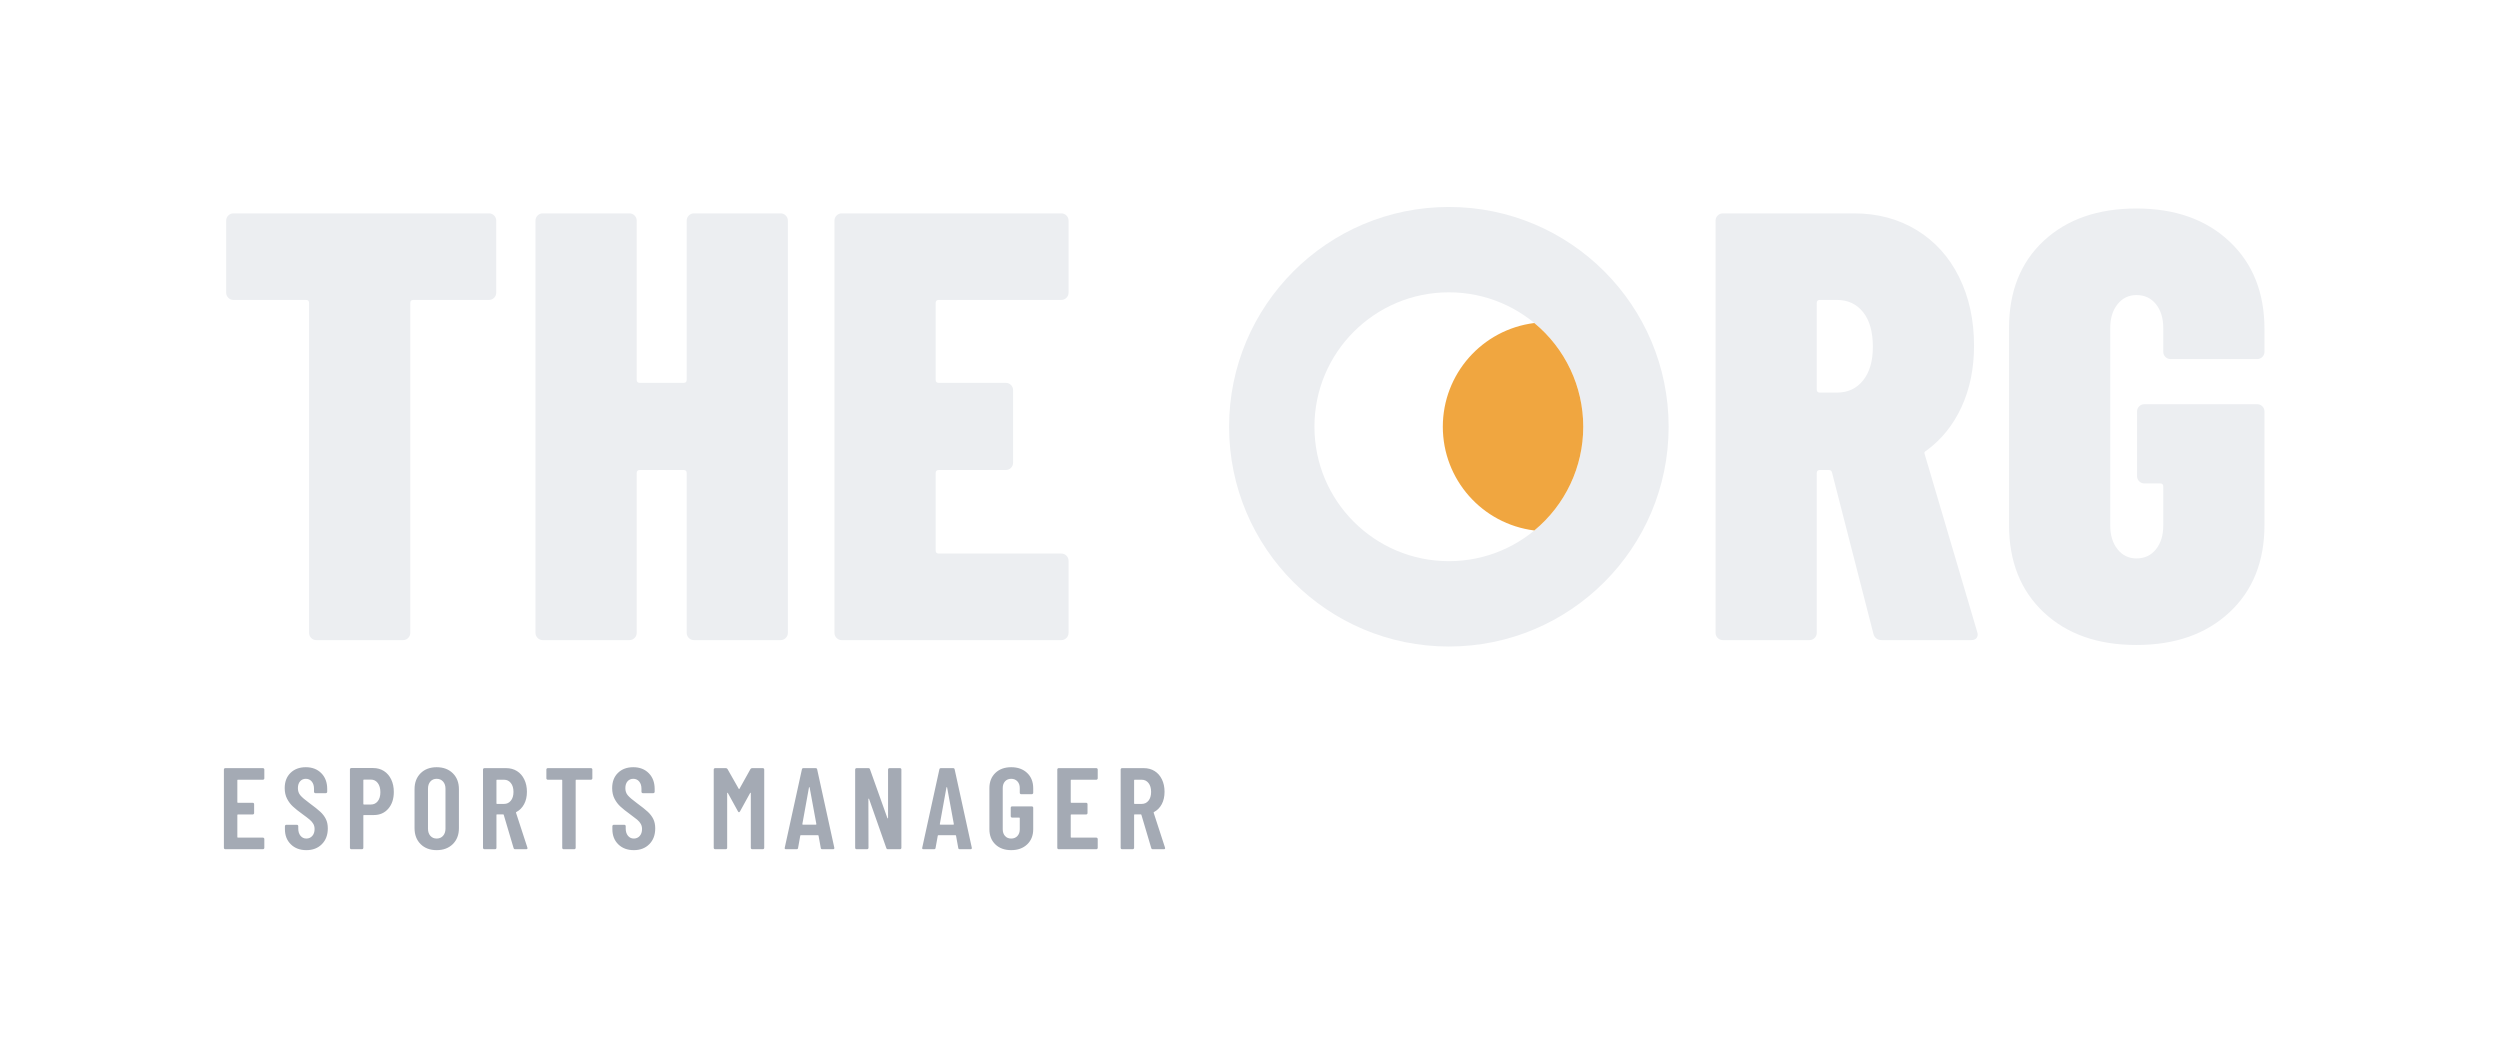
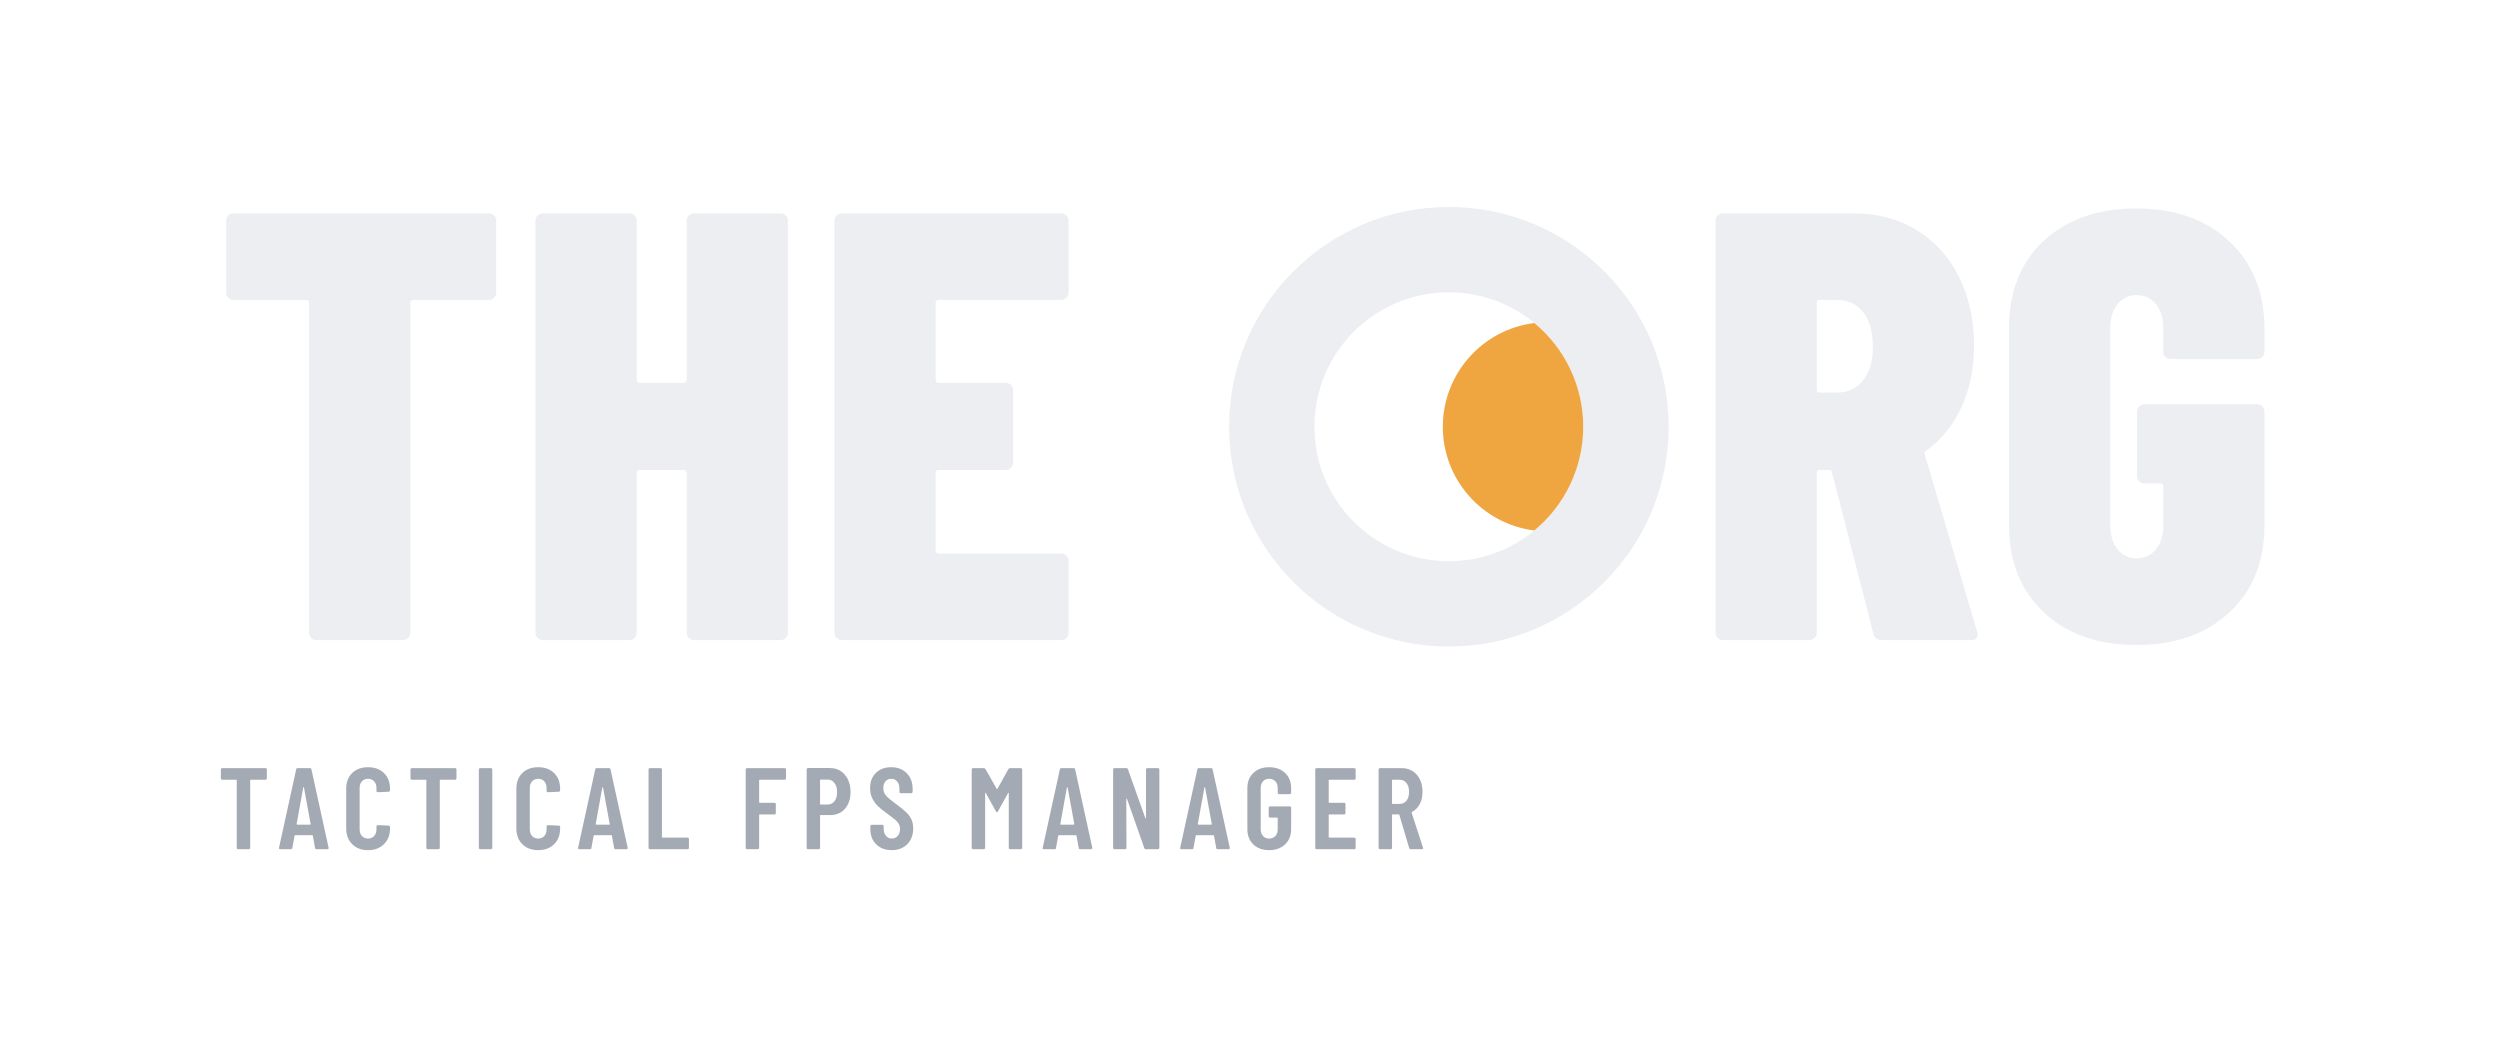
<svg xmlns="http://www.w3.org/2000/svg" viewBox="0 0 703 299" width="703" height="299">
  <defs />
  <clipPath id="q">
    <rect width="703" height="299" />
  </clipPath>
  <g clip-path="url(#q)">
    <path d="M139.54 62.06V82.29Q139.54 83.14 138.94 83.74Q138.34 84.34 137.49 84.34H116.23Q115.37 84.34 115.37 85.2V177.94Q115.37 178.8 114.77 179.4Q114.17 180 113.31 180H88.97Q88.11 180 87.51 179.4Q86.91 178.8 86.91 177.94V85.2Q86.91 84.34 86.06 84.34H65.66Q64.8 84.34 64.2 83.74Q63.6 83.14 63.6 82.29V62.06Q63.6 61.2 64.2 60.6Q64.8 60 65.66 60H137.49Q138.34 60 138.94 60.6Q139.54 61.2 139.54 62.06ZM195.15 60H219.5Q220.35 60 220.95 60.6Q221.55 61.2 221.55 62.06V177.94Q221.55 178.8 220.95 179.4Q220.35 180 219.5 180H195.15Q194.3 180 193.7 179.4Q193.1 178.8 193.1 177.94V133.03Q193.1 132.17 192.24 132.17H179.9Q179.04 132.17 179.04 133.03V177.94Q179.04 178.8 178.44 179.4Q177.84 180 176.98 180H152.64Q151.78 180 151.18 179.4Q150.58 178.8 150.58 177.94V62.06Q150.58 61.2 151.18 60.6Q151.78 60 152.64 60H176.98Q177.84 60 178.44 60.6Q179.04 61.2 179.04 62.06V106.8Q179.04 107.66 179.9 107.66H192.24Q193.1 107.66 193.1 106.8V62.06Q193.1 61.2 193.7 60.6Q194.3 60 195.15 60ZM298.42 84.34H263.97Q263.11 84.34 263.11 85.2V106.8Q263.11 107.66 263.97 107.66H282.82Q283.68 107.66 284.28 108.26Q284.88 108.86 284.88 109.71V130.11Q284.88 130.97 284.28 131.57Q283.68 132.17 282.82 132.17H263.97Q263.11 132.17 263.11 133.03V154.8Q263.11 155.66 263.97 155.66H298.42Q299.28 155.66 299.88 156.26Q300.48 156.86 300.48 157.71V177.94Q300.48 178.8 299.88 179.4Q299.28 180 298.42 180H236.71Q235.85 180 235.25 179.4Q234.65 178.8 234.65 177.94V62.06Q234.65 61.2 235.25 60.6Q235.85 60 236.71 60H298.42Q299.28 60 299.88 60.6Q300.48 61.2 300.48 62.06V82.29Q300.48 83.14 299.88 83.74Q299.28 84.34 298.42 84.34Z" fill="#eceef1" />
    <path d="M345.62 120.00A61.80 61.80 0 1 0 469.22 120.00A61.80 61.80 0 1 0 345.62 120.00ZM369.62 120.00A37.80 37.80 0 1 0 445.22 120.00A37.80 37.80 0 1 0 369.62 120.00Z" fill="#eceef1" fill-rule="evenodd" />
    <path d="M431.45 90.83A37.80 37.80 0 0 1 431.45 149.17A29.40 29.40 0 0 1 431.45 90.83Z" fill="#f0a640" />
    <path d="M526.82 178.29 515.16 132.86Q514.99 132.17 514.3 132.17H511.73Q510.87 132.17 510.87 133.03V177.94Q510.87 178.8 510.27 179.4Q509.67 180 508.82 180H484.47Q483.62 180 483.02 179.4Q482.42 178.8 482.42 177.94V62.06Q482.42 61.2 483.02 60.6Q483.62 60 484.47 60H521.33Q531.27 60 538.99 64.71Q546.7 69.43 550.9 77.91Q555.1 86.4 555.1 97.2Q555.1 106.8 551.59 114.43Q548.07 122.06 541.73 126.69Q541.39 126.86 541.22 127.11Q541.05 127.37 541.22 127.71L555.96 177.6L556.13 178.29Q556.13 180 554.25 180H529.22Q527.33 180 526.82 178.29ZM510.87 85.2V109.54Q510.87 110.4 511.73 110.4H516.53Q521.16 110.4 523.9 106.97Q526.65 103.54 526.65 97.54Q526.65 91.2 523.9 87.77Q521.16 84.34 516.53 84.34H511.73Q510.87 84.34 510.87 85.2ZM564.94 147.6V92.23Q564.94 76.8 574.71 67.71Q584.49 58.63 600.77 58.63Q617.06 58.63 626.91 67.89Q636.77 77.14 636.77 92.57V98.91Q636.77 99.77 636.17 100.37Q635.57 100.97 634.71 100.97H610.37Q609.51 100.97 608.91 100.37Q608.31 99.77 608.31 98.91V92.23Q608.31 88.11 606.26 85.54Q604.2 82.97 600.77 82.97Q597.51 82.97 595.46 85.54Q593.4 88.11 593.4 92.23V147.77Q593.4 151.89 595.46 154.46Q597.51 157.03 600.77 157.03Q604.2 157.03 606.26 154.46Q608.31 151.89 608.31 147.77V136.8Q608.31 135.94 607.46 135.94H603Q602.14 135.94 601.54 135.34Q600.94 134.74 600.94 133.89V115.71Q600.94 114.86 601.54 114.26Q602.14 113.66 603 113.66H634.71Q635.57 113.66 636.17 114.26Q636.77 114.86 636.77 115.71V147.6Q636.77 163.03 626.91 172.2Q617.06 181.37 600.77 181.37Q584.49 181.37 574.71 172.2Q564.94 163.03 564.94 147.6Z" fill="#eceef1" />
-     <path d="M73.94 219.26H66.9Q66.74 219.26 66.74 219.42V225.58Q66.74 225.74 66.9 225.74H71.07Q71.23 225.74 71.35 225.85Q71.46 225.97 71.46 226.13V228.64Q71.46 228.8 71.35 228.91Q71.23 229.03 71.07 229.03H66.9Q66.74 229.03 66.74 229.19V235.38Q66.74 235.54 66.9 235.54H73.94Q74.1 235.54 74.21 235.66Q74.33 235.77 74.33 235.93V238.41Q74.33 238.57 74.21 238.69Q74.1 238.8 73.94 238.8H63.35Q63.19 238.8 63.07 238.69Q62.96 238.57 62.96 238.41V216.39Q62.96 216.23 63.07 216.11Q63.19 216 63.35 216H73.94Q74.1 216 74.21 216.11Q74.33 216.23 74.33 216.39V218.87Q74.33 219.03 74.21 219.14Q74.1 219.26 73.94 219.26ZM80.12 233.17V232.32Q80.12 232.16 80.24 232.04Q80.35 231.93 80.51 231.93H83.48Q83.64 231.93 83.76 232.04Q83.87 232.16 83.87 232.32V232.97Q83.87 234.24 84.5 235.02Q85.14 235.8 86.15 235.8Q87.16 235.8 87.81 235.07Q88.46 234.34 88.46 233.13Q88.46 232.29 88.1 231.67Q87.75 231.05 87.09 230.49Q86.44 229.94 85.01 228.9Q83.38 227.73 82.39 226.81Q81.39 225.9 80.73 224.62Q80.06 223.33 80.06 221.63Q80.06 218.93 81.69 217.34Q83.32 215.74 85.99 215.74Q88.69 215.74 90.35 217.42Q92.01 219.09 92.01 221.86V222.64Q92.01 222.81 91.9 222.92Q91.78 223.04 91.62 223.04H88.69Q88.53 223.04 88.41 222.92Q88.3 222.81 88.3 222.64V221.8Q88.3 220.53 87.66 219.76Q87.03 219 85.99 219Q85.01 219 84.39 219.7Q83.77 220.4 83.77 221.63Q83.77 222.81 84.44 223.62Q85.11 224.44 87.06 225.87Q89.05 227.33 90.06 228.26Q91.07 229.19 91.62 230.3Q92.18 231.41 92.18 232.94Q92.18 235.71 90.51 237.38Q88.85 239.06 86.15 239.06Q83.45 239.06 81.79 237.43Q80.12 235.8 80.12 233.17ZM110.74 222.68Q110.74 225.61 109.19 227.4Q107.65 229.19 105.11 229.19H102.34Q102.17 229.19 102.17 229.35V238.41Q102.17 238.57 102.06 238.69Q101.95 238.8 101.78 238.8H98.79Q98.62 238.8 98.51 238.69Q98.4 238.57 98.4 238.41V216.36Q98.4 216.2 98.51 216.08Q98.62 215.97 98.79 215.97H104.91Q106.64 215.97 107.96 216.81Q109.28 217.66 110.01 219.19Q110.74 220.72 110.74 222.68ZM106.96 222.77Q106.96 221.15 106.23 220.19Q105.5 219.22 104.29 219.22H102.34Q102.17 219.22 102.17 219.39V226.06Q102.17 226.23 102.34 226.23H104.29Q105.5 226.23 106.23 225.3Q106.96 224.37 106.96 222.77ZM116.57 232.87V221.93Q116.57 219.13 118.28 217.43Q119.99 215.74 122.79 215.74Q125.59 215.74 127.32 217.43Q129.05 219.13 129.05 221.93V232.87Q129.05 235.67 127.32 237.37Q125.59 239.06 122.79 239.06Q119.99 239.06 118.28 237.37Q116.57 235.67 116.57 232.87ZM125.27 233.03V221.77Q125.27 220.53 124.58 219.76Q123.9 219 122.79 219Q121.69 219 121.02 219.76Q120.35 220.53 120.35 221.77V233.03Q120.35 234.27 121.02 235.04Q121.69 235.8 122.79 235.8Q123.9 235.8 124.58 235.04Q125.27 234.27 125.27 233.03ZM144.42 238.47 141.65 229.13Q141.59 229 141.49 229H139.76Q139.6 229 139.6 229.16V238.41Q139.6 238.57 139.49 238.69Q139.37 238.8 139.21 238.8H136.21Q136.05 238.8 135.94 238.69Q135.82 238.57 135.82 238.41V216.39Q135.82 216.23 135.94 216.11Q136.05 216 136.21 216H142.34Q144.06 216 145.38 216.83Q146.7 217.66 147.43 219.18Q148.17 220.69 148.17 222.64Q148.17 224.66 147.38 226.13Q146.6 227.6 145.2 228.34Q145.07 228.38 145.1 228.54L148.3 238.34Q148.33 238.41 148.33 238.51Q148.33 238.8 147.97 238.8H144.84Q144.52 238.8 144.42 238.47ZM139.6 219.42V225.9Q139.6 226.06 139.76 226.06H141.75Q142.92 226.06 143.65 225.15Q144.39 224.24 144.39 222.68Q144.39 221.11 143.65 220.19Q142.92 219.26 141.75 219.26H139.76Q139.6 219.26 139.6 219.42ZM166.57 216.39V218.87Q166.57 219.03 166.45 219.14Q166.34 219.26 166.18 219.26H162.04Q161.88 219.26 161.88 219.42V238.41Q161.88 238.57 161.76 238.69Q161.65 238.8 161.49 238.8H158.49Q158.33 238.8 158.21 238.69Q158.1 238.57 158.1 238.41V219.42Q158.1 219.26 157.94 219.26H154.03Q153.87 219.26 153.75 219.14Q153.64 219.03 153.64 218.87V216.39Q153.64 216.23 153.75 216.11Q153.87 216 154.03 216H166.18Q166.34 216 166.45 216.11Q166.57 216.23 166.57 216.39ZM172.2 233.17V232.32Q172.2 232.16 172.32 232.04Q172.43 231.93 172.59 231.93H175.56Q175.72 231.93 175.84 232.04Q175.95 232.16 175.95 232.32V232.97Q175.95 234.24 176.58 235.02Q177.22 235.8 178.23 235.8Q179.24 235.8 179.89 235.07Q180.54 234.34 180.54 233.13Q180.54 232.29 180.18 231.67Q179.83 231.05 179.17 230.49Q178.52 229.94 177.09 228.9Q175.46 227.73 174.47 226.81Q173.47 225.9 172.81 224.62Q172.14 223.33 172.14 221.63Q172.14 218.93 173.77 217.34Q175.4 215.74 178.07 215.74Q180.77 215.74 182.43 217.42Q184.09 219.09 184.09 221.86V222.64Q184.09 222.81 183.98 222.92Q183.86 223.04 183.7 223.04H180.77Q180.61 223.04 180.49 222.92Q180.38 222.81 180.38 222.64V221.8Q180.38 220.53 179.74 219.76Q179.11 219 178.07 219Q177.09 219 176.47 219.7Q175.85 220.4 175.85 221.63Q175.85 222.81 176.52 223.62Q177.19 224.44 179.14 225.87Q181.13 227.33 182.14 228.26Q183.15 229.19 183.7 230.3Q184.25 231.41 184.25 232.94Q184.25 235.71 182.59 237.38Q180.93 239.06 178.23 239.06Q175.53 239.06 173.86 237.43Q172.2 235.8 172.2 233.17ZM211.52 216H214.51Q214.68 216 214.79 216.11Q214.9 216.23 214.9 216.39V238.41Q214.9 238.57 214.79 238.69Q214.68 238.8 214.51 238.8H211.52Q211.35 238.8 211.24 238.69Q211.13 238.57 211.13 238.41V223.04Q211.13 222.91 211.06 222.91Q211 222.91 210.93 223L208.1 228.15Q207.93 228.41 207.8 228.41Q207.67 228.41 207.51 228.15L204.68 223Q204.61 222.91 204.55 222.91Q204.48 222.91 204.48 223.04V238.41Q204.48 238.57 204.37 238.69Q204.25 238.8 204.09 238.8H201.09Q200.93 238.8 200.82 238.69Q200.7 238.57 200.7 238.41V216.39Q200.7 216.23 200.82 216.11Q200.93 216 201.09 216H204.09Q204.42 216 204.58 216.26L207.74 221.83Q207.84 221.96 207.93 221.83L211.03 216.26Q211.19 216 211.52 216ZM230.8 238.44 230.18 235.02Q230.18 234.86 229.99 234.86H225.23Q225.03 234.86 225.03 235.02L224.42 238.44Q224.38 238.8 223.99 238.8H221.03Q220.57 238.8 220.67 238.38L225.49 216.36Q225.56 216 225.91 216H229.37Q229.72 216 229.79 216.36L234.61 238.38V238.51Q234.61 238.8 234.25 238.8H231.22Q230.83 238.8 230.8 238.44ZM225.78 231.89H229.4Q229.59 231.89 229.56 231.73L227.67 221.44Q227.64 221.34 227.57 221.34Q227.51 221.34 227.48 221.44L225.62 231.73Q225.59 231.89 225.78 231.89ZM250.11 216H253.08Q253.24 216 253.36 216.11Q253.47 216.23 253.47 216.39V238.41Q253.47 238.57 253.36 238.69Q253.24 238.8 253.08 238.8H249.66Q249.33 238.8 249.23 238.47L244.38 224.66Q244.35 224.57 244.27 224.58Q244.19 224.6 244.19 224.7L244.22 238.41Q244.22 238.57 244.1 238.69Q243.99 238.8 243.83 238.8H240.86Q240.7 238.8 240.59 238.69Q240.47 238.57 240.47 238.41V216.39Q240.47 216.23 240.59 216.11Q240.7 216 240.86 216H244.22Q244.54 216 244.64 216.33L249.53 230.04Q249.56 230.14 249.64 230.12Q249.72 230.1 249.72 230.01V216.39Q249.72 216.23 249.84 216.11Q249.95 216 250.11 216ZM269.46 238.44 268.84 235.02Q268.84 234.86 268.65 234.86H263.89Q263.7 234.86 263.7 235.02L263.08 238.44Q263.05 238.8 262.65 238.8H259.69Q259.23 238.8 259.33 238.38L264.15 216.36Q264.22 216 264.58 216H268.03Q268.39 216 268.45 216.36L273.27 238.38V238.51Q273.27 238.8 272.91 238.8H269.89Q269.49 238.8 269.46 238.44ZM264.45 231.89H268.06Q268.26 231.89 268.22 231.73L266.33 221.44Q266.3 221.34 266.24 221.34Q266.17 221.34 266.14 221.44L264.28 231.73Q264.25 231.89 264.45 231.89ZM278.22 233.17V221.63Q278.22 218.96 279.9 217.35Q281.58 215.74 284.35 215.74Q287.12 215.74 288.83 217.35Q290.54 218.96 290.54 221.67V222.94Q290.54 223.1 290.42 223.21Q290.31 223.33 290.14 223.33H287.15Q286.99 223.33 286.87 223.21Q286.76 223.1 286.76 222.94V221.6Q286.76 220.43 286.09 219.71Q285.42 219 284.35 219Q283.27 219 282.62 219.71Q281.97 220.43 281.97 221.6V233.2Q281.97 234.37 282.62 235.09Q283.27 235.8 284.35 235.8Q285.42 235.8 286.09 235.09Q286.76 234.37 286.76 233.2V230.07Q286.76 229.91 286.59 229.91H284.61Q284.44 229.91 284.33 229.79Q284.22 229.68 284.22 229.52V227.14Q284.22 226.98 284.33 226.86Q284.44 226.75 284.61 226.75H290.14Q290.31 226.75 290.42 226.86Q290.54 226.98 290.54 227.14V233.17Q290.54 235.84 288.83 237.45Q287.12 239.06 284.35 239.06Q281.58 239.06 279.9 237.45Q278.22 235.84 278.22 233.17ZM308.29 219.26H301.25Q301.09 219.26 301.09 219.42V225.58Q301.09 225.74 301.25 225.74H305.42Q305.58 225.74 305.7 225.85Q305.81 225.97 305.81 226.13V228.64Q305.81 228.8 305.7 228.91Q305.58 229.03 305.42 229.03H301.25Q301.09 229.03 301.09 229.19V235.38Q301.09 235.54 301.25 235.54H308.29Q308.45 235.54 308.56 235.66Q308.68 235.77 308.68 235.93V238.41Q308.68 238.57 308.56 238.69Q308.45 238.8 308.29 238.8H297.7Q297.54 238.8 297.42 238.69Q297.31 238.57 297.31 238.41V216.39Q297.31 216.23 297.42 216.11Q297.54 216 297.7 216H308.29Q308.45 216 308.56 216.11Q308.68 216.23 308.68 216.39V218.87Q308.68 219.03 308.56 219.14Q308.45 219.26 308.29 219.26ZM323.73 238.47 320.96 229.13Q320.89 229 320.79 229H319.07Q318.91 229 318.91 229.16V238.41Q318.91 238.57 318.79 238.69Q318.68 238.8 318.51 238.8H315.52Q315.35 238.8 315.24 238.69Q315.13 238.57 315.13 238.41V216.39Q315.13 216.23 315.24 216.11Q315.35 216 315.52 216H321.64Q323.37 216 324.69 216.83Q326.01 217.66 326.74 219.18Q327.47 220.69 327.47 222.64Q327.47 224.66 326.69 226.13Q325.91 227.6 324.51 228.34Q324.38 228.38 324.41 228.54L327.6 238.34Q327.63 238.41 327.63 238.51Q327.63 238.8 327.28 238.8H324.15Q323.82 238.8 323.73 238.47ZM318.91 219.42V225.9Q318.91 226.06 319.07 226.06H321.05Q322.23 226.06 322.96 225.15Q323.69 224.24 323.69 222.68Q323.69 221.11 322.96 220.19Q322.23 219.26 321.05 219.26H319.07Q318.91 219.26 318.91 219.42Z" fill="#a4aab4" />
+     <path d="M75.04 216.39V218.87Q75.04 219.03 74.93 219.14Q74.81 219.26 74.65 219.26H70.52Q70.35 219.26 70.35 219.42V238.41Q70.35 238.57 70.24 238.69Q70.12 238.8 69.96 238.8H66.97Q66.8 238.8 66.69 238.69Q66.57 238.57 66.57 238.41V219.42Q66.57 219.26 66.41 219.26H62.5Q62.34 219.26 62.23 219.14Q62.11 219.03 62.11 218.87V216.39Q62.11 216.23 62.23 216.11Q62.34 216 62.5 216H74.65Q74.81 216 74.93 216.11Q75.04 216.23 75.04 216.39ZM88.59 238.44 87.97 235.02Q87.97 234.86 87.78 234.86H83.02Q82.83 234.86 82.83 235.02L82.21 238.44Q82.18 238.8 81.79 238.8H78.82Q78.37 238.8 78.46 238.38L83.28 216.36Q83.35 216 83.71 216H87.16Q87.52 216 87.58 216.36L92.4 238.38V238.51Q92.4 238.8 92.05 238.8H89.02Q88.63 238.8 88.59 238.44ZM83.58 231.89H87.19Q87.39 231.89 87.35 231.73L85.47 221.44Q85.43 221.34 85.37 221.34Q85.3 221.34 85.27 221.44L83.41 231.73Q83.38 231.89 83.58 231.89ZM97.35 232.94V221.83Q97.35 219.03 99.03 217.38Q100.71 215.74 103.48 215.74Q106.28 215.74 107.97 217.38Q109.67 219.03 109.67 221.83V222.22Q109.67 222.38 109.55 222.51Q109.44 222.64 109.28 222.64L106.25 222.77Q105.86 222.77 105.86 222.38V221.57Q105.86 220.43 105.2 219.71Q104.55 219 103.48 219Q102.44 219 101.78 219.71Q101.13 220.43 101.13 221.57V233.23Q101.13 234.37 101.78 235.09Q102.44 235.8 103.48 235.8Q104.55 235.8 105.2 235.09Q105.86 234.37 105.86 233.23V232.42Q105.86 232.25 105.97 232.14Q106.08 232.03 106.25 232.03L109.28 232.16Q109.44 232.16 109.55 232.27Q109.67 232.38 109.67 232.55V232.94Q109.67 235.71 107.97 237.38Q106.28 239.06 103.48 239.06Q100.71 239.06 99.03 237.38Q97.35 235.71 97.35 232.94ZM128.36 216.39V218.87Q128.36 219.03 128.25 219.14Q128.13 219.26 127.97 219.26H123.83Q123.67 219.26 123.67 219.42V238.41Q123.67 238.57 123.56 238.69Q123.44 238.8 123.28 238.8H120.28Q120.12 238.8 120.01 238.69Q119.89 238.57 119.89 238.41V219.42Q119.89 219.26 119.73 219.26H115.82Q115.66 219.26 115.55 219.14Q115.43 219.03 115.43 218.87V216.39Q115.43 216.23 115.55 216.11Q115.66 216 115.82 216H127.97Q128.13 216 128.25 216.11Q128.36 216.23 128.36 216.39ZM134.65 238.41V216.39Q134.65 216.23 134.76 216.11Q134.88 216 135.04 216H138.04Q138.2 216 138.31 216.11Q138.43 216.23 138.43 216.39V238.41Q138.43 238.57 138.31 238.69Q138.2 238.8 138.04 238.8H135.04Q134.88 238.8 134.76 238.69Q134.65 238.57 134.65 238.41ZM145.2 232.94V221.83Q145.2 219.03 146.88 217.38Q148.56 215.74 151.33 215.74Q154.13 215.74 155.82 217.38Q157.51 219.03 157.51 221.83V222.22Q157.51 222.38 157.4 222.51Q157.29 222.64 157.12 222.64L154.09 222.77Q153.7 222.77 153.7 222.38V221.57Q153.7 220.43 153.05 219.71Q152.4 219 151.33 219Q150.28 219 149.63 219.71Q148.98 220.43 148.98 221.57V233.23Q148.98 234.37 149.63 235.09Q150.28 235.8 151.33 235.8Q152.4 235.8 153.05 235.09Q153.7 234.37 153.7 233.23V232.42Q153.7 232.25 153.82 232.14Q153.93 232.03 154.09 232.03L157.12 232.16Q157.29 232.16 157.4 232.27Q157.51 232.38 157.51 232.55V232.94Q157.51 235.71 155.82 237.38Q154.13 239.06 151.33 239.06Q148.56 239.06 146.88 237.38Q145.2 235.71 145.2 232.94ZM172.69 238.44 172.07 235.02Q172.07 234.86 171.88 234.86H167.12Q166.93 234.86 166.93 235.02L166.31 238.44Q166.28 238.8 165.88 238.8H162.92Q162.46 238.8 162.56 238.38L167.38 216.36Q167.45 216 167.81 216H171.26Q171.62 216 171.68 216.36L176.5 238.38V238.51Q176.5 238.8 176.14 238.8H173.12Q172.72 238.8 172.69 238.44ZM167.68 231.89H171.29Q171.49 231.89 171.45 231.73L169.57 221.44Q169.53 221.34 169.47 221.34Q169.4 221.34 169.37 221.44L167.51 231.73Q167.48 231.89 167.68 231.89ZM182.37 238.41V216.39Q182.37 216.23 182.48 216.11Q182.59 216 182.76 216H185.75Q185.92 216 186.03 216.11Q186.14 216.23 186.14 216.39V235.38Q186.14 235.54 186.31 235.54H193.34Q193.51 235.54 193.62 235.66Q193.73 235.77 193.73 235.93V238.41Q193.73 238.57 193.62 238.69Q193.51 238.8 193.34 238.8H182.76Q182.59 238.8 182.48 238.69Q182.37 238.57 182.37 238.41ZM220.64 219.26H213.63Q213.47 219.26 213.47 219.42V225.58Q213.47 225.74 213.63 225.74H217.77Q217.93 225.74 218.05 225.85Q218.16 225.97 218.16 226.13V228.64Q218.16 228.8 218.05 228.91Q217.93 229.03 217.77 229.03H213.63Q213.47 229.03 213.47 229.19V238.41Q213.47 238.57 213.36 238.69Q213.24 238.8 213.08 238.8H210.08Q209.92 238.8 209.81 238.69Q209.69 238.57 209.69 238.41V216.39Q209.69 216.23 209.81 216.11Q209.92 216 210.08 216H220.64Q220.8 216 220.91 216.11Q221.03 216.23 221.03 216.39V218.87Q221.03 219.03 220.91 219.14Q220.8 219.26 220.64 219.26ZM239.17 222.68Q239.17 225.61 237.62 227.4Q236.08 229.19 233.54 229.19H230.77Q230.6 229.19 230.6 229.35V238.41Q230.6 238.57 230.49 238.69Q230.38 238.8 230.21 238.8H227.22Q227.05 238.8 226.94 238.69Q226.83 238.57 226.83 238.41V216.36Q226.83 216.2 226.94 216.08Q227.05 215.97 227.22 215.97H233.34Q235.07 215.97 236.39 216.81Q237.7 217.66 238.44 219.19Q239.17 220.72 239.17 222.68ZM235.39 222.77Q235.39 221.15 234.66 220.19Q233.93 219.22 232.72 219.22H230.77Q230.6 219.22 230.6 219.39V226.06Q230.6 226.23 230.77 226.23H232.72Q233.93 226.23 234.66 225.3Q235.39 224.37 235.39 222.77ZM244.74 233.17V232.32Q244.74 232.16 244.85 232.04Q244.97 231.93 245.13 231.93H248.09Q248.26 231.93 248.37 232.04Q248.49 232.16 248.49 232.32V232.97Q248.49 234.24 249.12 235.02Q249.76 235.8 250.77 235.8Q251.78 235.8 252.43 235.07Q253.08 234.34 253.08 233.13Q253.08 232.29 252.72 231.67Q252.36 231.05 251.71 230.49Q251.06 229.94 249.63 228.9Q248 227.73 247 226.81Q246.01 225.9 245.34 224.62Q244.67 223.33 244.67 221.63Q244.67 218.93 246.3 217.34Q247.93 215.74 250.6 215.74Q253.31 215.74 254.97 217.42Q256.63 219.09 256.63 221.86V222.64Q256.63 222.81 256.51 222.92Q256.4 223.04 256.24 223.04H253.31Q253.14 223.04 253.03 222.92Q252.92 222.81 252.92 222.64V221.8Q252.92 220.53 252.28 219.76Q251.65 219 250.6 219Q249.63 219 249.01 219.7Q248.39 220.4 248.39 221.63Q248.39 222.81 249.06 223.62Q249.72 224.44 251.68 225.87Q253.66 227.33 254.67 228.26Q255.68 229.19 256.24 230.3Q256.79 231.41 256.79 232.94Q256.79 235.71 255.13 237.38Q253.47 239.06 250.77 239.06Q248.06 239.06 246.4 237.43Q244.74 235.8 244.74 233.17ZM284.05 216H287.05Q287.21 216 287.33 216.11Q287.44 216.23 287.44 216.39V238.41Q287.44 238.57 287.33 238.69Q287.21 238.8 287.05 238.8H284.05Q283.89 238.8 283.78 238.69Q283.66 238.57 283.66 238.41V223.04Q283.66 222.91 283.6 222.91Q283.53 222.91 283.47 223L280.63 228.15Q280.47 228.41 280.34 228.41Q280.21 228.41 280.05 228.15L277.21 223Q277.15 222.91 277.08 222.91Q277.02 222.91 277.02 223.04V238.41Q277.02 238.57 276.9 238.69Q276.79 238.8 276.63 238.8H273.63Q273.47 238.8 273.35 238.69Q273.24 238.57 273.24 238.41V216.39Q273.24 216.23 273.35 216.11Q273.47 216 273.63 216H276.63Q276.95 216 277.12 216.26L280.28 221.83Q280.37 221.96 280.47 221.83L283.57 216.26Q283.73 216 284.05 216ZM303.34 238.44 302.72 235.02Q302.72 234.86 302.52 234.86H297.77Q297.57 234.86 297.57 235.02L296.95 238.44Q296.92 238.8 296.53 238.8H293.56Q293.11 238.8 293.21 238.38L298.03 216.36Q298.09 216 298.45 216H301.9Q302.26 216 302.33 216.36L307.15 238.38V238.51Q307.15 238.8 306.79 238.8H303.76Q303.37 238.8 303.34 238.44ZM298.32 231.89H301.94Q302.13 231.89 302.1 231.73L300.21 221.44Q300.18 221.34 300.11 221.34Q300.05 221.34 300.01 221.44L298.16 231.73Q298.12 231.89 298.32 231.89ZM322.65 216H325.61Q325.78 216 325.89 216.11Q326.01 216.23 326.01 216.39V238.41Q326.01 238.57 325.89 238.69Q325.78 238.8 325.61 238.8H322.19Q321.87 238.8 321.77 238.47L316.92 224.66Q316.89 224.57 316.8 224.58Q316.72 224.6 316.72 224.7L316.76 238.41Q316.76 238.57 316.64 238.69Q316.53 238.8 316.36 238.8H313.4Q313.24 238.8 313.12 238.69Q313.01 238.57 313.01 238.41V216.39Q313.01 216.23 313.12 216.11Q313.24 216 313.4 216H316.76Q317.08 216 317.18 216.33L322.06 230.04Q322.1 230.14 322.18 230.12Q322.26 230.1 322.26 230.01V216.39Q322.26 216.23 322.37 216.11Q322.49 216 322.65 216ZM342 238.44 341.38 235.02Q341.38 234.86 341.18 234.86H336.43Q336.23 234.86 336.23 235.02L335.61 238.44Q335.58 238.8 335.19 238.8H332.23Q331.77 238.8 331.87 238.38L336.69 216.36Q336.75 216 337.11 216H340.57Q340.92 216 340.99 216.36L345.81 238.38V238.51Q345.81 238.8 345.45 238.8H342.42Q342.03 238.8 342 238.44ZM336.98 231.89H340.6Q340.79 231.89 340.76 231.73L338.87 221.44Q338.84 221.34 338.77 221.34Q338.71 221.34 338.68 221.44L336.82 231.73Q336.79 231.89 336.98 231.89ZM350.76 233.17V221.63Q350.76 218.96 352.44 217.35Q354.11 215.74 356.88 215.74Q359.65 215.74 361.36 217.35Q363.07 218.96 363.07 221.67V222.94Q363.07 223.1 362.96 223.21Q362.84 223.33 362.68 223.33H359.68Q359.52 223.33 359.41 223.21Q359.29 223.1 359.29 222.94V221.6Q359.29 220.43 358.63 219.71Q357.96 219 356.88 219Q355.81 219 355.16 219.71Q354.51 220.43 354.51 221.6V233.2Q354.51 234.37 355.16 235.09Q355.81 235.8 356.88 235.8Q357.96 235.8 358.63 235.09Q359.29 234.37 359.29 233.2V230.07Q359.29 229.91 359.13 229.91H357.14Q356.98 229.91 356.87 229.79Q356.75 229.68 356.75 229.52V227.14Q356.75 226.98 356.87 226.86Q356.98 226.75 357.14 226.75H362.68Q362.84 226.75 362.96 226.86Q363.07 226.98 363.07 227.14V233.17Q363.07 235.84 361.36 237.45Q359.65 239.06 356.88 239.06Q354.11 239.06 352.44 237.45Q350.76 235.84 350.76 233.17ZM380.82 219.26H373.79Q373.63 219.26 373.63 219.42V225.58Q373.63 225.74 373.79 225.74H377.96Q378.12 225.74 378.23 225.85Q378.35 225.97 378.35 226.13V228.64Q378.35 228.8 378.23 228.91Q378.12 229.03 377.96 229.03H373.79Q373.63 229.03 373.63 229.19V235.38Q373.63 235.54 373.79 235.54H380.82Q380.99 235.54 381.1 235.66Q381.21 235.77 381.21 235.93V238.41Q381.21 238.57 381.1 238.69Q380.99 238.8 380.82 238.8H370.24Q370.07 238.8 369.96 238.69Q369.85 238.57 369.85 238.41V216.39Q369.85 216.23 369.96 216.11Q370.07 216 370.24 216H380.82Q380.99 216 381.1 216.11Q381.21 216.23 381.21 216.39V218.87Q381.21 219.03 381.1 219.14Q380.99 219.26 380.82 219.26ZM396.26 238.47 393.49 229.13Q393.43 229 393.33 229H391.6Q391.44 229 391.44 229.16V238.41Q391.44 238.57 391.33 238.69Q391.21 238.8 391.05 238.8H388.05Q387.89 238.8 387.78 238.69Q387.66 238.57 387.66 238.41V216.39Q387.66 216.23 387.78 216.11Q387.89 216 388.05 216H394.18Q395.9 216 397.22 216.83Q398.54 217.66 399.28 219.18Q400.01 220.69 400.01 222.64Q400.01 224.66 399.23 226.13Q398.44 227.6 397.04 228.34Q396.91 228.38 396.95 228.54L400.14 238.34Q400.17 238.41 400.17 238.51Q400.17 238.8 399.81 238.8H396.69Q396.36 238.8 396.26 238.47ZM391.44 219.42V225.9Q391.44 226.06 391.6 226.06H393.59Q394.76 226.06 395.5 225.15Q396.23 224.24 396.23 222.68Q396.23 221.11 395.5 220.19Q394.76 219.26 393.59 219.26H391.6Q391.44 219.26 391.44 219.42Z" fill="#a4aab4" />
  </g>
</svg>
